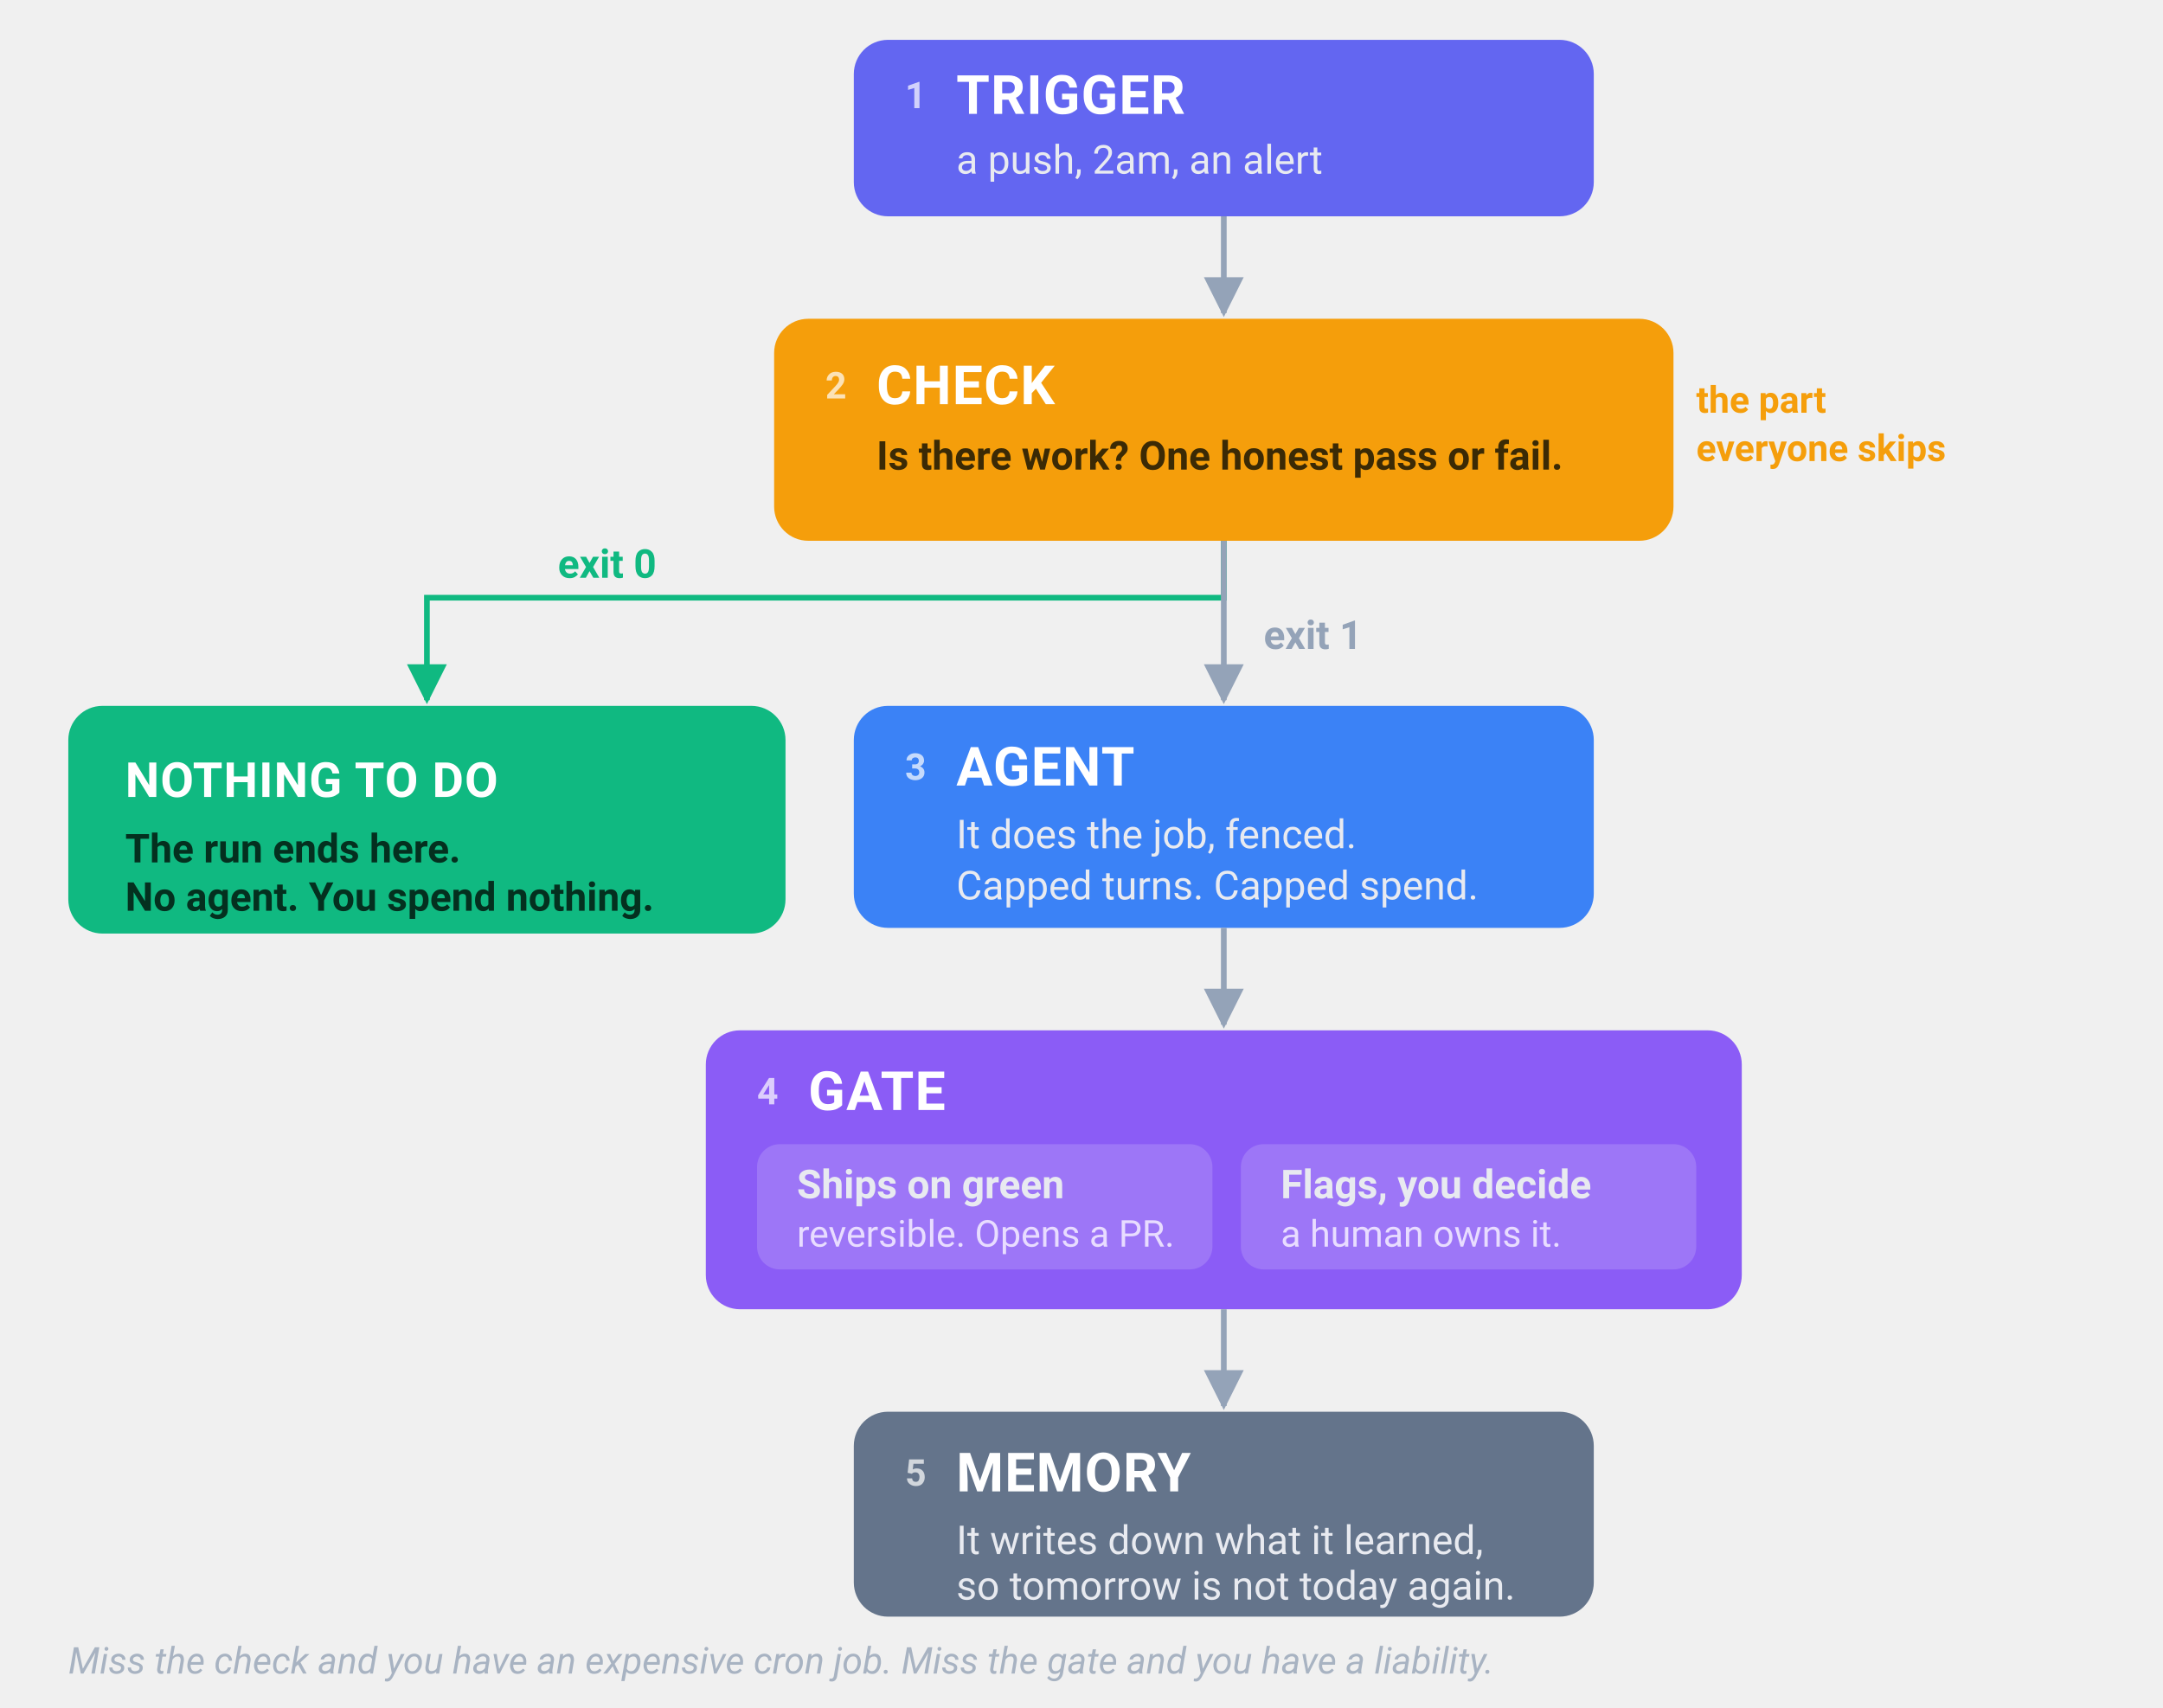
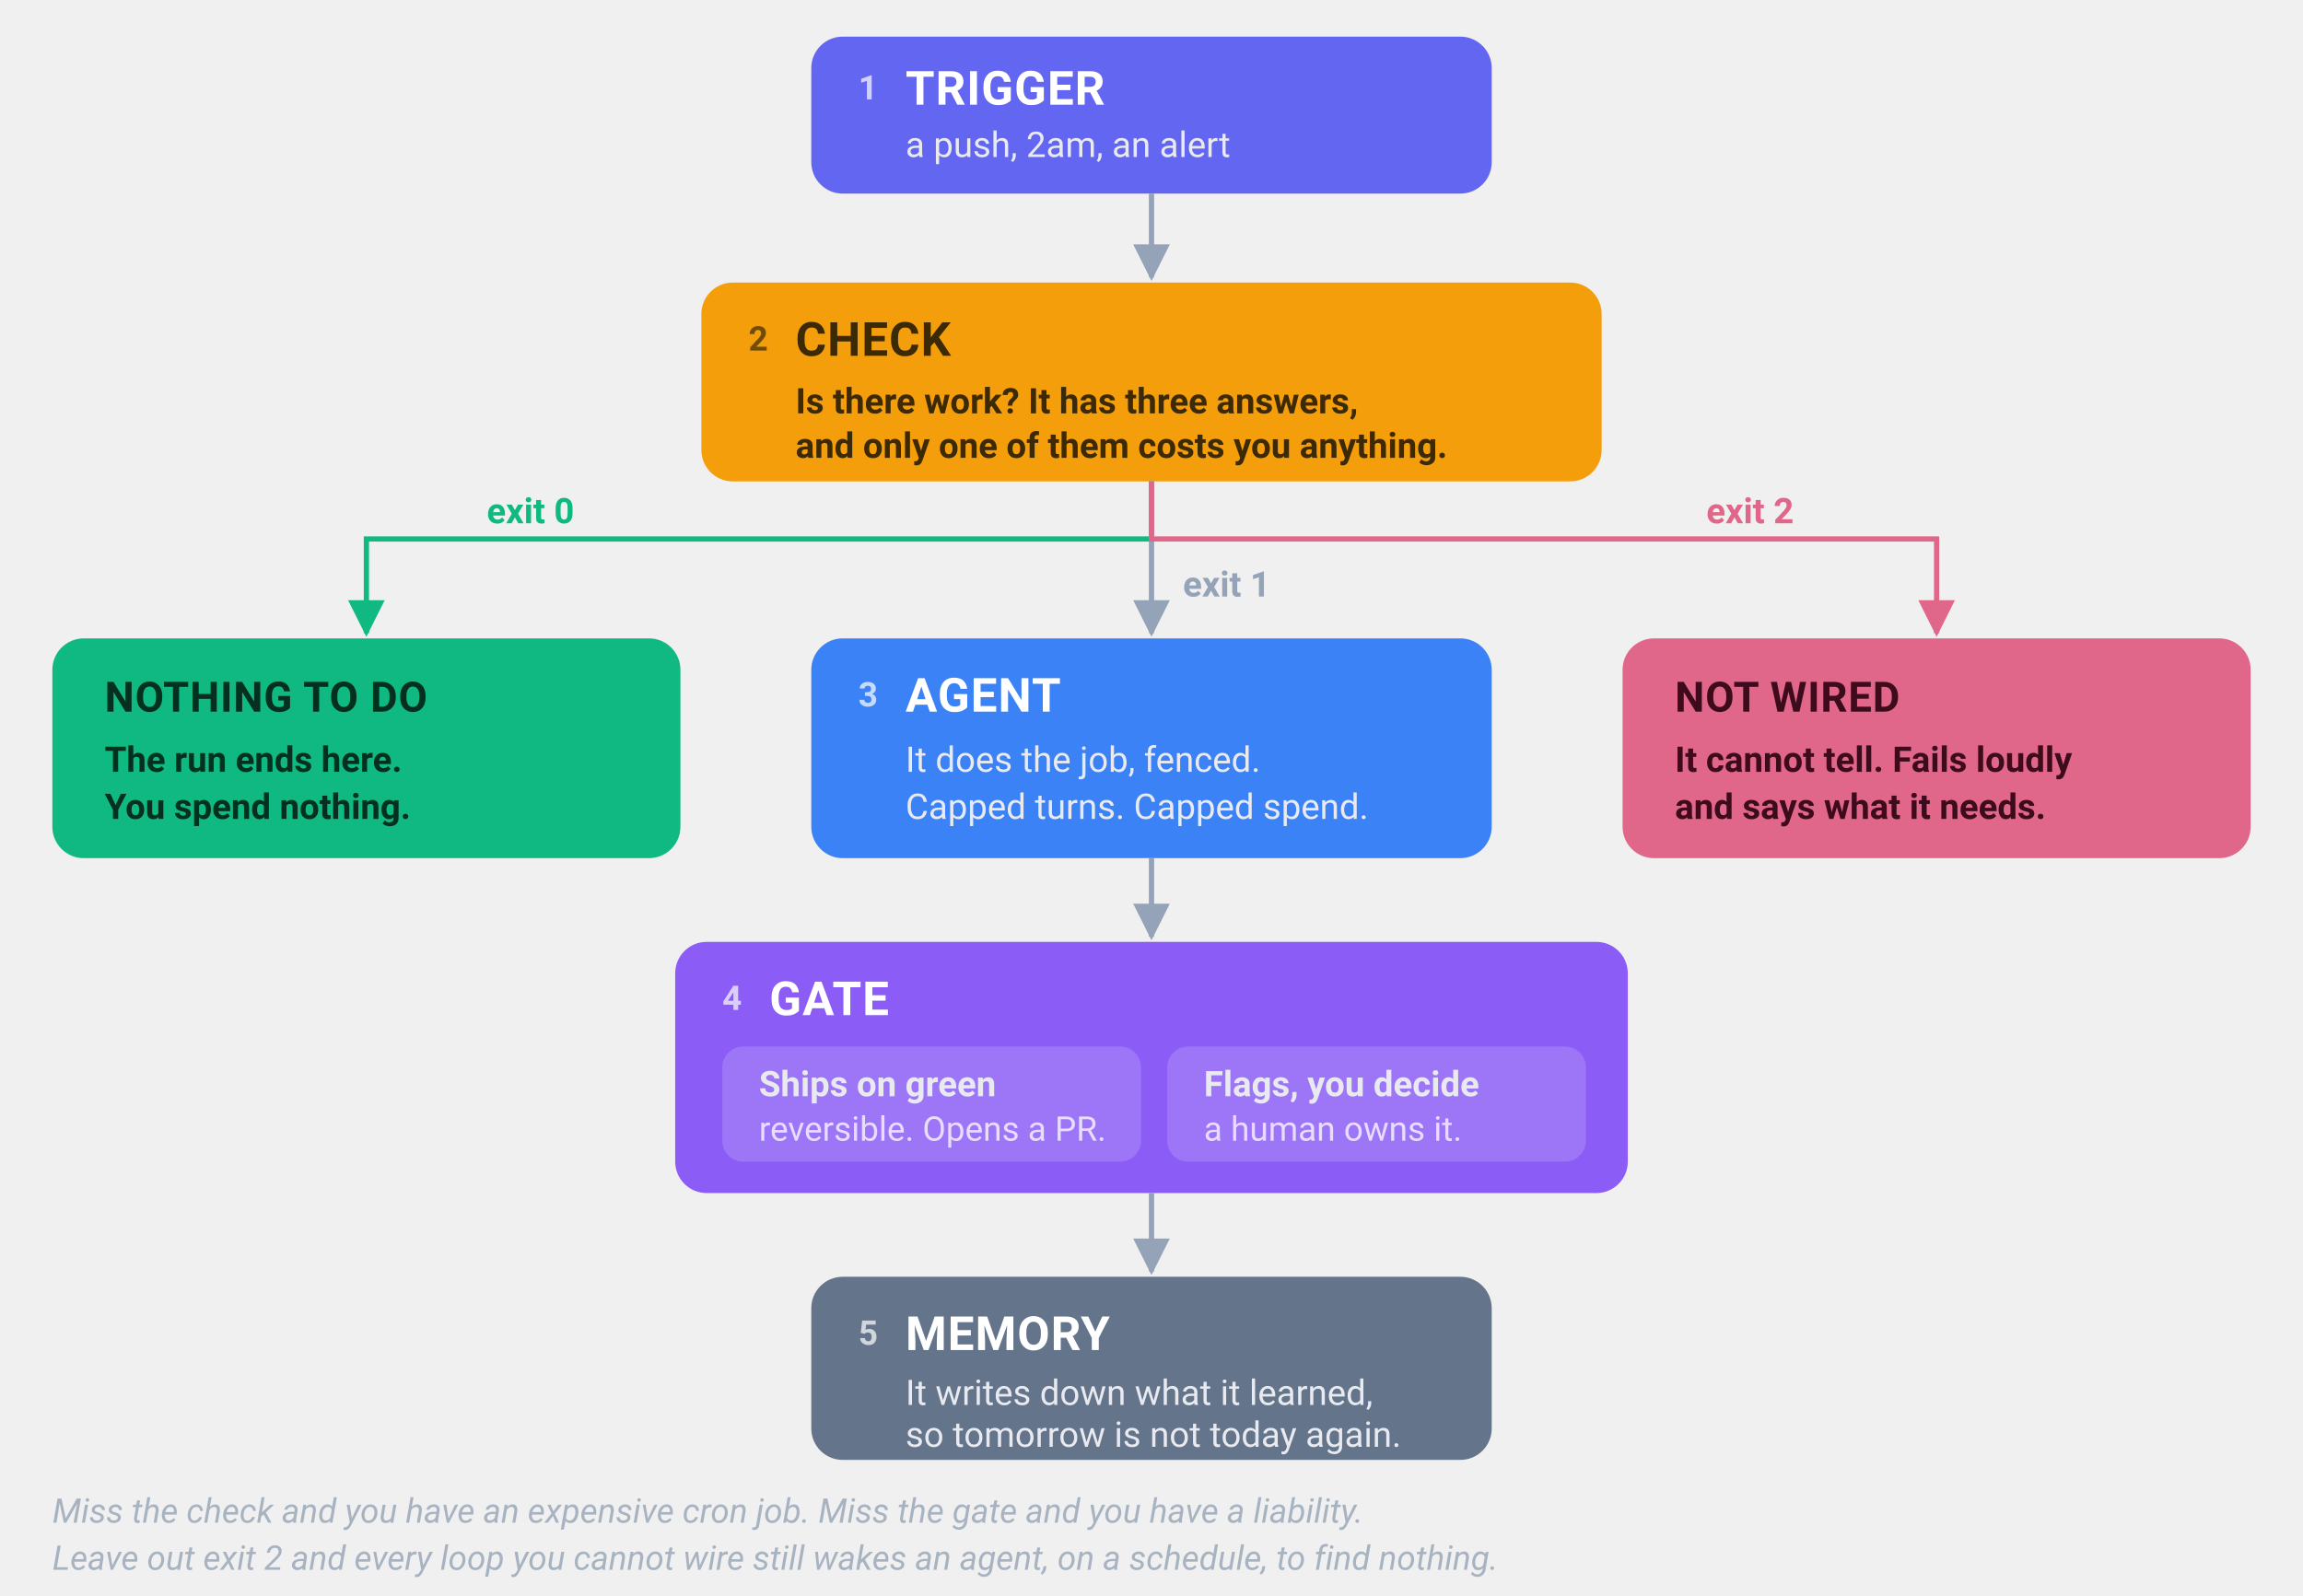
- <svg xmlns="http://www.w3.org/2000/svg" viewBox="0 0 760 600" width="760" height="600" role="img" aria-label="The five parts of a loop: a trigger wakes it, a check asks if there is work, exit 0 ends the run for free, exit 1 wakes the agent, a gate decides whether it ships or flags for you, and memory records what it learned.">
+ <svg xmlns="http://www.w3.org/2000/svg" viewBox="0 0 880 610" width="880" height="610" role="img" aria-label="The five parts of a loop. A trigger wakes it. A check asks if there is work and answers one of three ways: exit 0 nothing to do and the run ends for free, exit 1 there is work and the agent wakes, exit 2 not wired and the run fails loudly saying what it needs. Then a gate decides whether the work ships or waits for you, and memory records what was learned.">
  <defs>
-     <marker id="a" viewBox="0 0 10 10" refX="9" refY="5" markerWidth="7" markerHeight="7" orient="auto-start-reverse">
+     <marker id="g" viewBox="0 0 10 10" refX="9" refY="5" markerWidth="7" markerHeight="7" orient="auto-start-reverse">
+       <path d="M0,0 L10,5 L0,10 z" fill="#10b981" />
+     </marker>
+     <marker id="b" viewBox="0 0 10 10" refX="9" refY="5" markerWidth="7" markerHeight="7" orient="auto-start-reverse">
      <path d="M0,0 L10,5 L0,10 z" fill="#94a3b8" />
    </marker>
-     <marker id="ag" viewBox="0 0 10 10" refX="9" refY="5" markerWidth="7" markerHeight="7" orient="auto-start-reverse">
-       <path d="M0,0 L10,5 L0,10 z" fill="#10b981" />
+     <marker id="r" viewBox="0 0 10 10" refX="9" refY="5" markerWidth="7" markerHeight="7" orient="auto-start-reverse">
+       <path d="M0,0 L10,5 L0,10 z" fill="#e0668a" />
    </marker>
    <style>
      .t  { font-family: ui-sans-serif, -apple-system, "Segoe UI", Roboto, sans-serif; }
-       .h  { font-size: 19px; font-weight: 700; fill: #fff; letter-spacing: .02em; }
-       .s  { font-size: 14px; fill: #e8eaf0; }
-       .n  { font-size: 13px; fill: #94a3b8; }
-       .nb { font-size: 14px; font-weight: 700; fill: #94a3b8; }
+       .h  { font-size: 18px; font-weight: 700; fill: #fff; letter-spacing: .02em; }
+       .s  { font-size: 13.5px; fill: #e8eaf0; }
+       .n  { font-size: 13px; fill: #a8b3c2; }
+       .nb { font-size: 13.5px; font-weight: 700; }
      .num{ font-size: 13px; font-weight: 700; fill: #fff; opacity: .7; }
    </style>
  </defs>
-   <rect x="300" y="14" width="260" height="62" rx="12" fill="#6366f1" />
-   <text class="t num" x="318" y="38">1</text>
-   <text class="t h" x="336" y="40">TRIGGER</text>
-   <text class="t s" x="336" y="61">a push, 2am, an alert</text>
-   <line x1="430" y1="76" x2="430" y2="110" stroke="#94a3b8" stroke-width="2" marker-end="url(#a)" />
-   <rect x="272" y="112" width="316" height="78" rx="12" fill="#f59e0b" />
-   <text class="t num" x="290" y="140">2</text>
-   <text class="t h" x="308" y="142">CHECK</text>
-   <text class="t s" x="308" y="165" style="fill:#3b2a05; font-weight:600">Is there work? One honest pass or fail.</text>
-   <text class="t n" x="596" y="145" style="fill:#f59e0b; font-weight:700">the part</text>
-   <text class="t n" x="596" y="162" style="fill:#f59e0b; font-weight:700">everyone skips</text>
-   <path d="M430,190 L430,210 L150,210 L150,246" fill="none" stroke="#10b981" stroke-width="2" marker-end="url(#ag)" />
-   <path d="M430,190 L430,246" fill="none" stroke="#94a3b8" stroke-width="2" marker-end="url(#a)" />
-   <text class="t nb" x="196" y="203" style="fill:#10b981">exit 0</text>
-   <text class="t nb" x="444" y="228">exit 1</text>
-   <rect x="24" y="248" width="252" height="80" rx="12" fill="#10b981" />
-   <text class="t h" x="44" y="280" style="font-size:17px">NOTHING TO DO</text>
-   <text class="t s" x="44" y="303" style="fill:#04301f; font-weight:600">The run ends here.</text>
-   <text class="t s" x="44" y="320" style="fill:#04301f; font-weight:600">No agent. You spend nothing.</text>
-   <rect x="300" y="248" width="260" height="78" rx="12" fill="#3b82f6" />
-   <text class="t num" x="318" y="274">3</text>
-   <text class="t h" x="336" y="276">AGENT</text>
-   <text class="t s" x="336" y="298">It does the job, fenced.</text>
-   <text class="t s" x="336" y="316">Capped turns. Capped spend.</text>
-   <line x1="430" y1="326" x2="430" y2="360" stroke="#94a3b8" stroke-width="2" marker-end="url(#a)" />
-   <rect x="248" y="362" width="364" height="98" rx="12" fill="#8b5cf6" />
-   <text class="t num" x="266" y="388">4</text>
-   <text class="t h" x="284" y="390">GATE</text>
-   <rect x="266" y="402" width="160" height="44" rx="8" fill="#ffffff" fill-opacity=".16" />
-   <text class="t s" x="280" y="421" style="font-weight:700">Ships on green</text>
-   <text class="t n" x="280" y="438" style="fill:#e8dcff">reversible. Opens a PR.</text>
-   <rect x="436" y="402" width="160" height="44" rx="8" fill="#ffffff" fill-opacity=".16" />
-   <text class="t s" x="450" y="421" style="font-weight:700">Flags, you decide</text>
-   <text class="t n" x="450" y="438" style="fill:#e8dcff">a human owns it.</text>
-   <line x1="430" y1="460" x2="430" y2="494" stroke="#94a3b8" stroke-width="2" marker-end="url(#a)" />
-   <rect x="300" y="496" width="260" height="72" rx="12" fill="#64748b" />
-   <text class="t num" x="318" y="522">5</text>
-   <text class="t h" x="336" y="524">MEMORY</text>
-   <text class="t s" x="336" y="546">It writes down what it learned,</text>
-   <text class="t s" x="336" y="562">so tomorrow is not today again.</text>
-   <text class="t n" x="24" y="588" style="font-style:italic; fill:#a8b3c2">Miss the check and you have an expensive cron job. Miss the gate and you have a liability.</text>
+   <rect x="310" y="14" width="260" height="60" rx="12" fill="#6366f1" />
+   <text class="t num" x="328" y="38">1</text>
+   <text class="t h" x="346" y="40">TRIGGER</text>
+   <text class="t s" x="346" y="60">a push, 2am, an alert</text>
+   <line x1="440" y1="74" x2="440" y2="106" stroke="#94a3b8" stroke-width="2" marker-end="url(#b)" />
+   <rect x="268" y="108" width="344" height="76" rx="12" fill="#f59e0b" />
+   <text class="t num" x="286" y="134" style="fill:#3b2a05">2</text>
+   <text class="t h" x="304" y="136" style="fill:#3b2a05">CHECK</text>
+   <text class="t s" x="304" y="158" style="fill:#3b2a05; font-weight:600">Is there work? It has three answers,</text>
+   <text class="t s" x="304" y="175" style="fill:#3b2a05; font-weight:600">and only one of them costs you anything.</text>
+   <path d="M440,184 L440,206 L140,206 L140,242" fill="none" stroke="#10b981" stroke-width="2" marker-end="url(#g)" />
+   <path d="M440,184 L440,242" fill="none" stroke="#94a3b8" stroke-width="2" marker-end="url(#b)" />
+   <path d="M440,184 L440,206 L740,206 L740,242" fill="none" stroke="#e0668a" stroke-width="2" marker-end="url(#r)" />
+   <text class="t nb" x="186" y="200" style="fill:#10b981">exit 0</text>
+   <text class="t nb" x="452" y="228" style="fill:#94a3b8">exit 1</text>
+   <text class="t nb" x="652" y="200" style="fill:#e0668a">exit 2</text>
+   <rect x="20" y="244" width="240" height="84" rx="12" fill="#10b981" />
+   <text class="t h" x="40" y="272" style="font-size:16px; fill:#04301f">NOTHING TO DO</text>
+   <text class="t s" x="40" y="295" style="fill:#04301f; font-weight:600">The run ends here.</text>
+   <text class="t s" x="40" y="313" style="fill:#04301f; font-weight:600">You spend nothing.</text>
+   <rect x="620" y="244" width="240" height="84" rx="12" fill="#e0668a" />
+   <text class="t h" x="640" y="272" style="font-size:16px; fill:#3d0b1c">NOT WIRED</text>
+   <text class="t s" x="640" y="295" style="fill:#3d0b1c; font-weight:600">It cannot tell. Fails loudly</text>
+   <text class="t s" x="640" y="313" style="fill:#3d0b1c; font-weight:600">and says what it needs.</text>
+   <rect x="310" y="244" width="260" height="84" rx="12" fill="#3b82f6" />
+   <text class="t num" x="328" y="270">3</text>
+   <text class="t h" x="346" y="272">AGENT</text>
+   <text class="t s" x="346" y="295">It does the job, fenced.</text>
+   <text class="t s" x="346" y="313">Capped turns. Capped spend.</text>
+   <line x1="440" y1="328" x2="440" y2="358" stroke="#94a3b8" stroke-width="2" marker-end="url(#b)" />
+   <rect x="258" y="360" width="364" height="96" rx="12" fill="#8b5cf6" />
+   <text class="t num" x="276" y="386">4</text>
+   <text class="t h" x="294" y="388">GATE</text>
+   <rect x="276" y="400" width="160" height="44" rx="8" fill="#ffffff" fill-opacity=".16" />
+   <text class="t s" x="290" y="419" style="font-weight:700">Ships on green</text>
+   <text class="t n" x="290" y="436" style="fill:#e8dcff">reversible. Opens a PR.</text>
+   <rect x="446" y="400" width="160" height="44" rx="8" fill="#ffffff" fill-opacity=".16" />
+   <text class="t s" x="460" y="419" style="font-weight:700">Flags, you decide</text>
+   <text class="t n" x="460" y="436" style="fill:#e8dcff">a human owns it.</text>
+   <line x1="440" y1="456" x2="440" y2="486" stroke="#94a3b8" stroke-width="2" marker-end="url(#b)" />
+   <rect x="310" y="488" width="260" height="70" rx="12" fill="#64748b" />
+   <text class="t num" x="328" y="514">5</text>
+   <text class="t h" x="346" y="516">MEMORY</text>
+   <text class="t s" x="346" y="537">It writes down what it learned,</text>
+   <text class="t s" x="346" y="553">so tomorrow is not today again.</text>
+   <text class="t n" x="20" y="582" style="font-style:italic; fill:#a8b3c2">Miss the check and you have an expensive cron job. Miss the gate and you have a liability.</text>
+   <text class="t n" x="20" y="600" style="font-style:italic; fill:#a8b3c2">Leave out exit 2 and every loop you cannot wire still wakes an agent, on a schedule, to find nothing.</text>
</svg>
